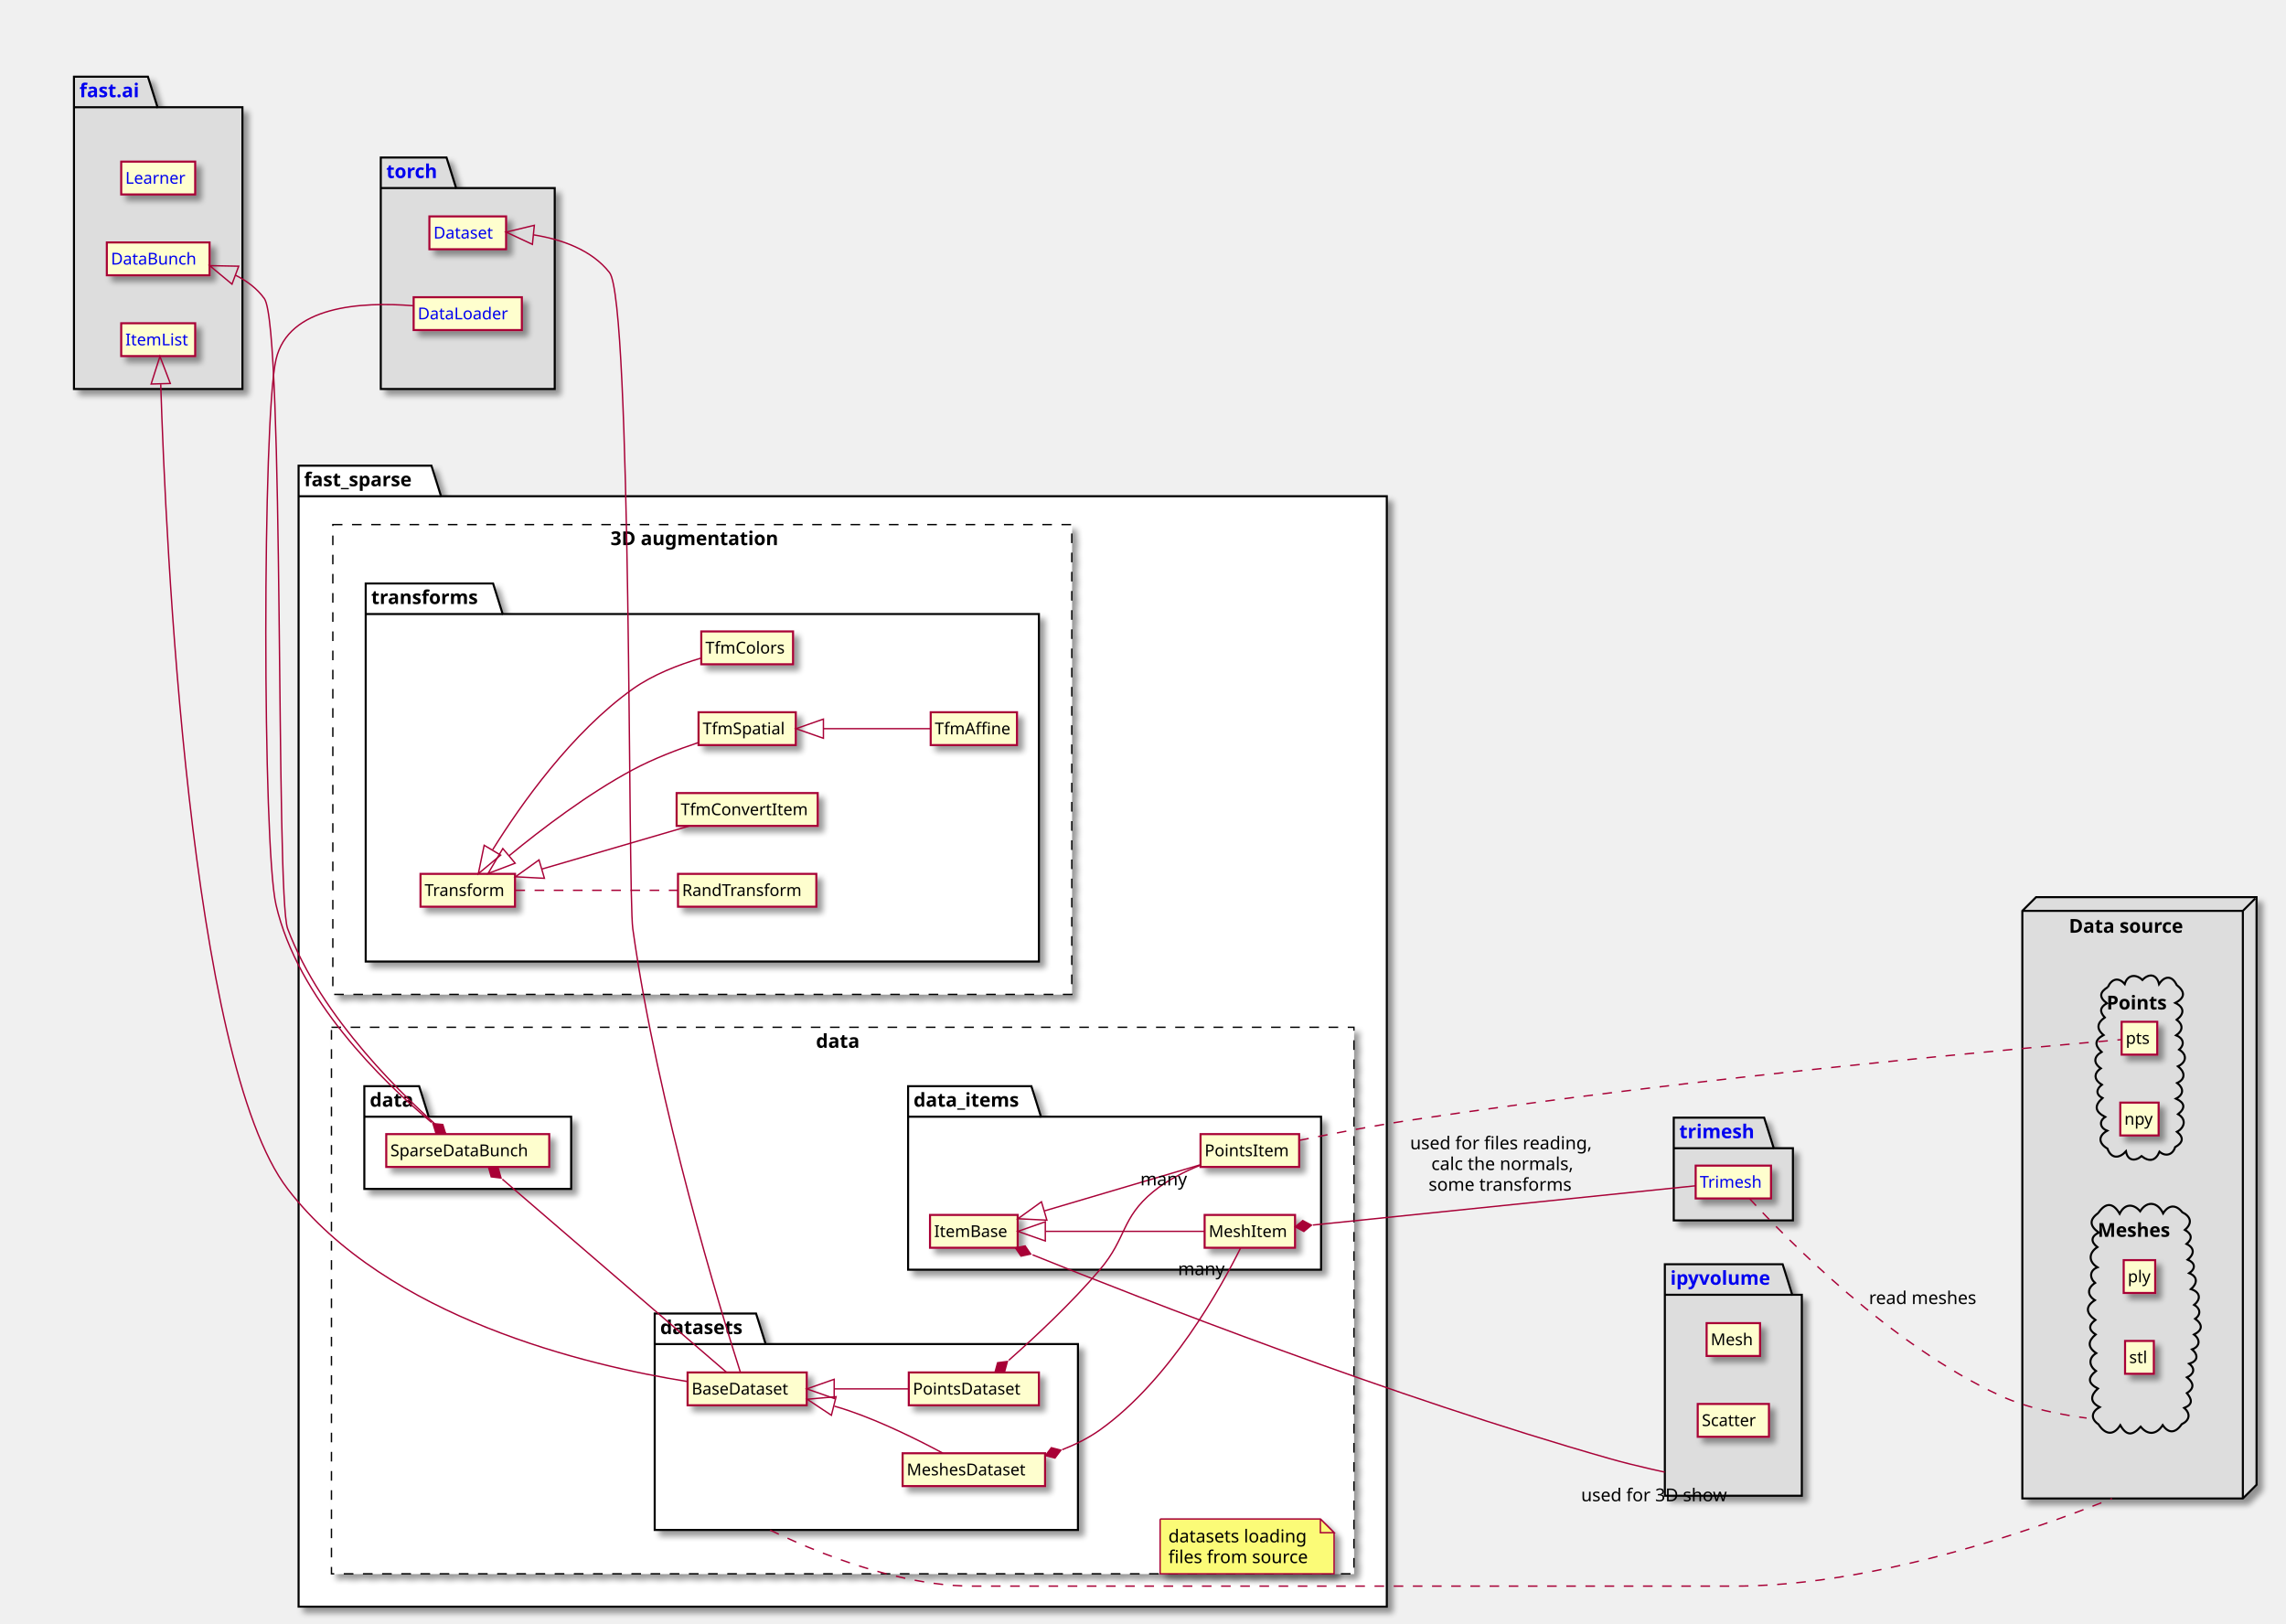
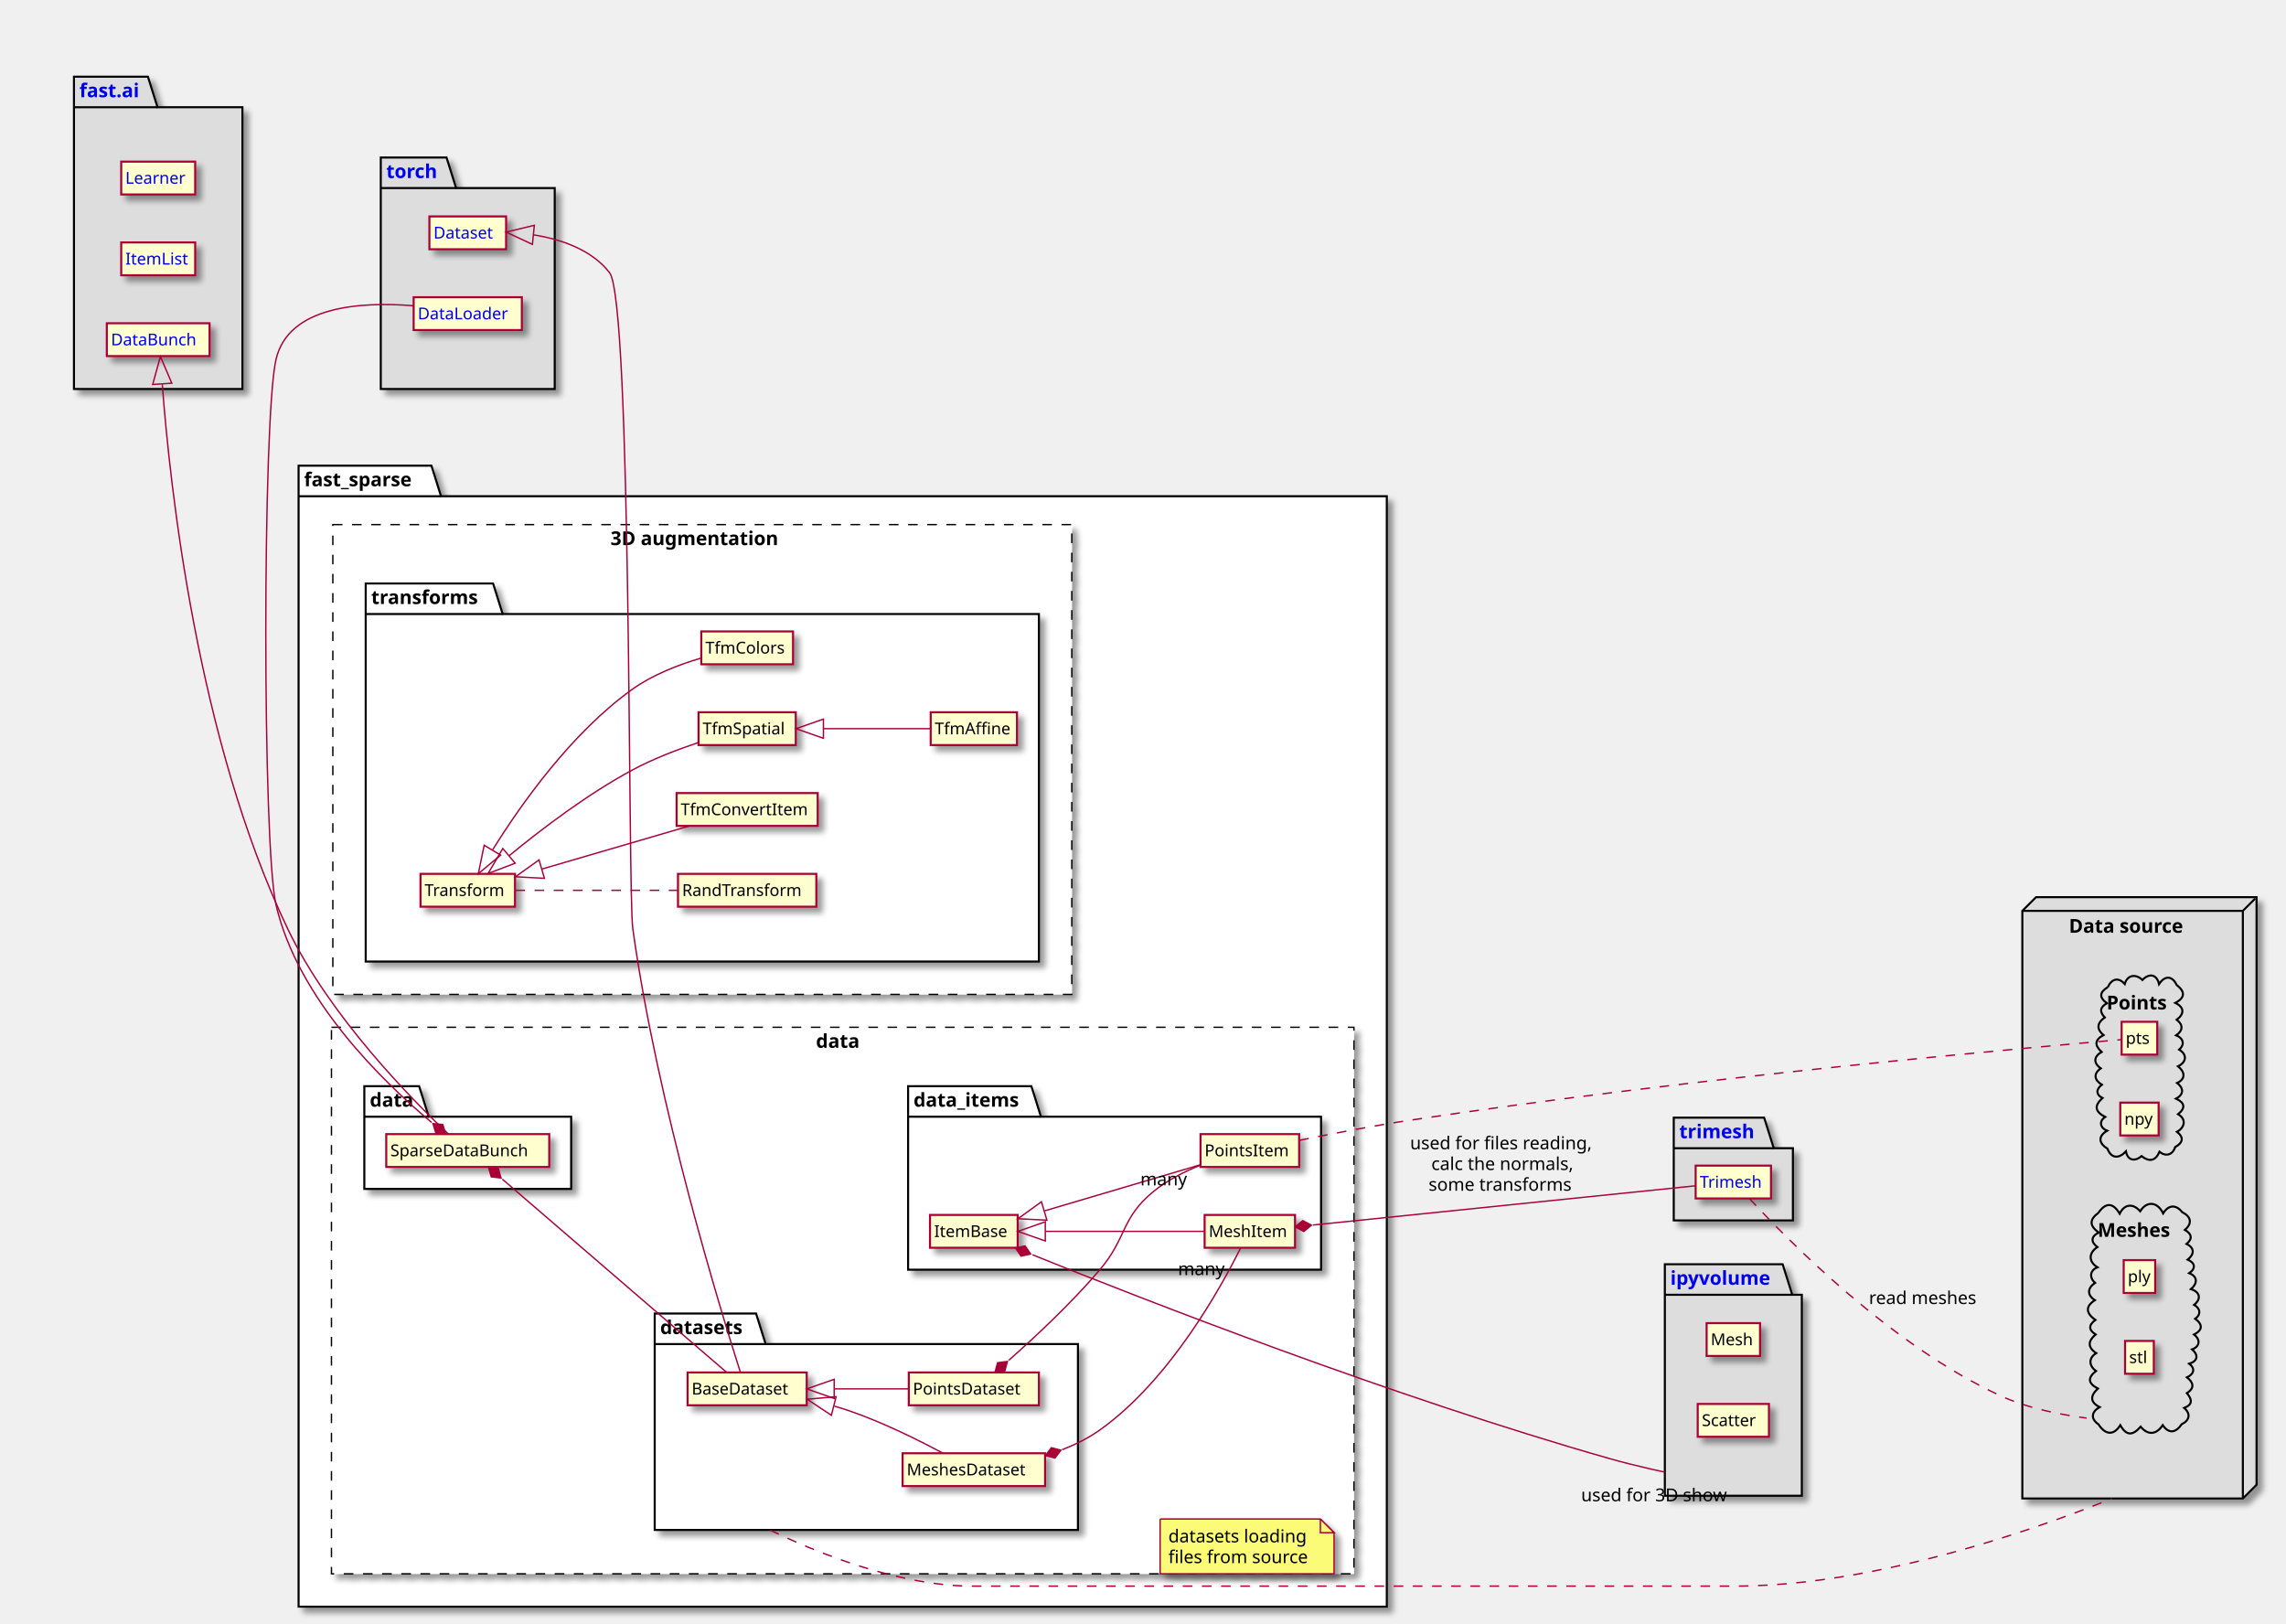
<svg xmlns="http://www.w3.org/2000/svg" xmlns:xlink="http://www.w3.org/1999/xlink" contentScriptType="application/ecmascript" contentStyleType="text/css" height="1185px" preserveAspectRatio="none" style="width:1669px;height:1185px;" version="1.1" viewBox="0 0 1669 1185" width="1669px" zoomAndPan="magnify">
  <defs>
-     <filter height="300%" id="fhhin1x4481k0" width="300%" x="-1" y="-1">
+     <filter height="300%" id="f1qk6ogz65xl6j" width="300%" x="-1" y="-1">
      <feGaussianBlur result="blurOut" stdDeviation="2.0" />
      <feColorMatrix in="blurOut" result="blurOut2" type="matrix" values="0 0 0 0 0 0 0 0 0 0 0 0 0 0 0 0 0 0 .4 0" />
      <feOffset dx="4.0" dy="4.0" in="blurOut2" result="blurOut3" />
      <feBlend in="SourceGraphic" in2="blurOut3" mode="normal" />
    </filter>
  </defs>
  <g>
-     <polygon fill="#DDDDDD" filter="url(#fhhin1x4481k0)" points="1476.5,665,1486.5,655,1647.5,655,1647.5,1084,1637.5,1094,1476.5,1094,1476.5,665" style="stroke: #000000; stroke-width: 1.5;" />
+     <polygon fill="#DDDDDD" filter="url(#f1qk6ogz65xl6j)" points="1476.5,665,1486.5,655,1647.5,655,1647.5,1084,1637.5,1094,1476.5,1094,1476.5,665" style="stroke: #000000; stroke-width: 1.5;" />
    <line style="stroke: #000000; stroke-width: 1.5;" x1="1637.5" x2="1646.5" y1="665" y2="656" />
    <line style="stroke: #000000; stroke-width: 1.5;" x1="1476.5" x2="1637.5" y1="665" y2="665" />
    <line style="stroke: #000000; stroke-width: 1.5;" x1="1637.5" x2="1637.5" y1="665" y2="1094" />
    <text fill="#000000" font-family="sans-serif" font-size="14" font-weight="bold" lengthAdjust="spacingAndGlyphs" textLength="95" x="1510.5" y="680.995">Data source</text>
    <path d="M1531.889,885.653 C1537.279,877.78 1542.639,877.742 1547.558,886.108 C1551.088,878.843 1557.422,878.396 1562.512,884.343 C1567.755,876.062 1575.527,877.831 1579.285,885.87 C1583.159,879.584 1588.614,879.158 1593.242,885.002 C1599.491,888.117 1600.953,892.995 1595.179,897.914 C1600.027,900.731 1601.114,904.247 1596.398,908.198 C1602.591,911.212 1601.979,915.835 1597.234,919.648 C1602.703,921.953 1603.336,926.078 1598.326,929.541 C1605.001,932.142 1604.127,937.338 1599.609,941.173 C1606.152,943.179 1607.376,948.215 1601.935,952.649 C1606.381,955.11 1607.212,959.667 1602.69,962.795 C1608.323,966.989 1608.244,971.034 1601.846,974.349 C1606.532,977.838 1606.364,983.036 1600.441,985.145 C1605.232,989.332 1604.657,993.683 1598.339,995.647 C1603.252,999.383 1601.453,1003.443 1596.703,1005.589 C1601.482,1009.377 1602.52,1013.379 1596.62,1017.09 C1600.347,1021.604 1601.28,1025.268 1594.673,1027.927 C1599.684,1032.227 1598.524,1037.088 1592.887,1039.784 C1588.759,1045.777 1583.724,1047.355 1578.977,1040.451 C1574.592,1047.343 1568.239,1048.172 1562.893,1041.598 C1557.2,1048.072 1552.63,1048.657 1548.011,1040.505 C1542.826,1048.826 1536.673,1047.03 1532.094,1039.882 C1526.048,1035.729 1527.024,1030.638 1532.953,1027.303 C1525.487,1023.562 1526.288,1018.716 1531.673,1013.761 C1524.549,1010.016 1523.844,1006.145 1530.275,1000.924 C1525.098,997.221 1524.589,991.472 1530.452,987.919 C1523.964,983.542 1524.383,979.052 1530.024,974.294 C1524.584,970.866 1524.943,967.295 1529.829,963.677 C1523.446,959.121 1521.845,954.15 1529.468,949.244 C1523.566,945.509 1523.976,940.254 1529.611,936.649 C1525.404,932.879 1525.625,927.489 1531.353,925.235 C1524.646,921.103 1524.836,914.687 1531.291,910.5 C1526.31,906.632 1526.545,902.734 1532.295,899.88 C1525.895,895.264 1524.922,890.651 1531.889,885.653 " fill="#DDDDDD" style="stroke: #000000; stroke-width: 1.5;" />
    <text fill="#000000" font-family="sans-serif" font-size="14" font-weight="bold" lengthAdjust="spacingAndGlyphs" textLength="61" x="1531.5" y="902.995">Meshes</text>
    <path d="M1538.948,720.665 C1541.562,714.78 1546.58,713 1551.256,718.42 C1553.263,711.452 1559.523,710.943 1564.165,715.458 C1568.961,710.411 1574.616,711.056 1576.307,718.481 C1580.277,712.311 1585.816,711.997 1589.163,719.086 C1595.356,723.991 1595.599,728.323 1588.176,732.204 C1594.878,735.448 1594.92,740.185 1589.228,744.492 C1594.078,748.229 1593.777,752.472 1588.836,755.872 C1593.861,757.877 1595.473,762.352 1590.983,766.314 C1597.178,770 1596.229,775.661 1590.13,778.486 C1594.877,782.188 1596.288,787.542 1589.524,790.671 C1594.418,794.474 1594.544,799.072 1588.694,802.095 C1595.112,805.068 1595.892,808.903 1590.183,813.465 C1596.564,817.083 1594.989,823.41 1589.398,826.295 C1594.892,830.683 1593.525,834.428 1588.054,837.501 C1586.365,843.134 1581.128,844.733 1576.651,840.838 C1573.79,847.659 1569.17,848.487 1563.54,844.068 C1558.94,848.037 1553.37,847.609 1552.163,840.563 C1547.399,845.821 1541.472,846.305 1538.618,838.571 C1532.313,834.856 1531.483,829.461 1538.42,825.544 C1533.49,823.673 1532.053,818.745 1536.986,815.47 C1529.646,811.672 1528.635,807.404 1535.036,801.664 C1529.875,799.05 1530.5,795.018 1534.554,791.947 C1529.187,788.683 1528.034,783.984 1533.782,780.001 C1528.157,776.053 1528.602,771.403 1534.37,768.014 C1529.135,763.124 1529.197,759.198 1535.792,755.67 C1530.262,751.09 1531.208,746.664 1536.68,742.845 C1532.725,738.62 1533.164,735.327 1538.241,732.461 C1532.327,728.096 1532.887,724.312 1538.948,720.665 " fill="#DDDDDD" style="stroke: #000000; stroke-width: 1.5;" />
    <text fill="#000000" font-family="sans-serif" font-size="14" font-weight="bold" lengthAdjust="spacingAndGlyphs" textLength="49" x="1538" y="736.995">Points</text>
-     <polygon fill="#FFFFFF" filter="url(#fhhin1x4481k0)" points="218,340,315,340,322,362.297,1012.5,362.297,1012.5,1173,218,1173,218,340" style="stroke: #000000; stroke-width: 1.5;" />
+     <polygon fill="#FFFFFF" filter="url(#f1qk6ogz65xl6j)" points="218,340,315,340,322,362.297,1012.5,362.297,1012.5,1173,218,1173,218,340" style="stroke: #000000; stroke-width: 1.5;" />
    <line style="stroke: #000000; stroke-width: 1.5;" x1="218" x2="322" y1="362.297" y2="362.297" />
    <text fill="#000000" font-family="sans-serif" font-size="14" font-weight="bold" lengthAdjust="spacingAndGlyphs" textLength="91" x="222" y="354.995">fast_sparse</text>
    <a href="augmentation.svg" target="_top" xlink:actuate="onRequest" xlink:show="new" xlink:title="augmentation.svg" xlink:type="simple">
-       <rect fill="#FFFFFF" filter="url(#fhhin1x4481k0)" height="343" style="stroke: #000000; stroke-width: 1.0; stroke-dasharray: 7.0,7.0;" width="539.5" x="243" y="383" />
+       <rect fill="#FFFFFF" filter="url(#f1qk6ogz65xl6j)" height="343" style="stroke: #000000; stroke-width: 1.0; stroke-dasharray: 7.0,7.0;" width="539.5" x="243" y="383" />
      <text fill="#000000" font-family="sans-serif" font-size="14" font-weight="bold" lengthAdjust="spacingAndGlyphs" textLength="134" x="445.75" y="397.995">3D augmentation</text>
    </a>
-     <polygon fill="#FFFFFF" filter="url(#fhhin1x4481k0)" points="267,426,360,426,367,448.297,758.5,448.297,758.5,702,267,702,267,426" style="stroke: #000000; stroke-width: 1.5;" />
+     <polygon fill="#FFFFFF" filter="url(#f1qk6ogz65xl6j)" points="267,426,360,426,367,448.297,758.5,448.297,758.5,702,267,702,267,426" style="stroke: #000000; stroke-width: 1.5;" />
    <line style="stroke: #000000; stroke-width: 1.5;" x1="267" x2="367" y1="448.297" y2="448.297" />
    <text fill="#000000" font-family="sans-serif" font-size="14" font-weight="bold" lengthAdjust="spacingAndGlyphs" textLength="87" x="271" y="440.995">transforms</text>
-     <rect fill="#FFFFFF" filter="url(#fhhin1x4481k0)" height="399" style="stroke: #000000; stroke-width: 1.0; stroke-dasharray: 7.0,7.0;" width="746.5" x="242" y="750" />
+     <rect fill="#FFFFFF" filter="url(#f1qk6ogz65xl6j)" height="399" style="stroke: #000000; stroke-width: 1.0; stroke-dasharray: 7.0,7.0;" width="746.5" x="242" y="750" />
    <text fill="#000000" font-family="sans-serif" font-size="14" font-weight="bold" lengthAdjust="spacingAndGlyphs" textLength="34" x="595.75" y="764.995">data</text>
-     <polygon fill="#FFFFFF" filter="url(#fhhin1x4481k0)" points="478,959,552,959,559,981.297,787,981.297,787,1117,478,1117,478,959" style="stroke: #000000; stroke-width: 1.5;" />
+     <polygon fill="#FFFFFF" filter="url(#f1qk6ogz65xl6j)" points="478,959,552,959,559,981.297,787,981.297,787,1117,478,1117,478,959" style="stroke: #000000; stroke-width: 1.5;" />
    <line style="stroke: #000000; stroke-width: 1.5;" x1="478" x2="559" y1="981.297" y2="981.297" />
    <text fill="#000000" font-family="sans-serif" font-size="14" font-weight="bold" lengthAdjust="spacingAndGlyphs" textLength="68" x="482" y="973.995">datasets</text>
-     <polygon fill="#FFFFFF" filter="url(#fhhin1x4481k0)" points="663,793,753,793,760,815.297,964.5,815.297,964.5,927,663,927,663,793" style="stroke: #000000; stroke-width: 1.5;" />
+     <polygon fill="#FFFFFF" filter="url(#f1qk6ogz65xl6j)" points="663,793,753,793,760,815.297,964.5,815.297,964.5,927,663,927,663,793" style="stroke: #000000; stroke-width: 1.5;" />
    <line style="stroke: #000000; stroke-width: 1.5;" x1="663" x2="760" y1="815.297" y2="815.297" />
    <text fill="#000000" font-family="sans-serif" font-size="14" font-weight="bold" lengthAdjust="spacingAndGlyphs" textLength="84" x="667" y="807.995">data_items</text>
-     <polygon fill="#FFFFFF" filter="url(#fhhin1x4481k0)" points="266,793,306,793,313,815.297,417,815.297,417,868,266,868,266,793" style="stroke: #000000; stroke-width: 1.5;" />
+     <polygon fill="#FFFFFF" filter="url(#f1qk6ogz65xl6j)" points="266,793,306,793,313,815.297,417,815.297,417,868,266,868,266,793" style="stroke: #000000; stroke-width: 1.5;" />
    <line style="stroke: #000000; stroke-width: 1.5;" x1="266" x2="313" y1="815.297" y2="815.297" />
    <text fill="#000000" font-family="sans-serif" font-size="14" font-weight="bold" lengthAdjust="spacingAndGlyphs" textLength="34" x="270" y="807.995">data</text>
    <g>
-       <polygon fill="#DDDDDD" filter="url(#fhhin1x4481k0)" points="54,56,108,56,115,78.297,177,78.297,177,284,54,284,54,56" style="stroke: #000000; stroke-width: 1.5;" />
+       <polygon fill="#DDDDDD" filter="url(#f1qk6ogz65xl6j)" points="54,56,108,56,115,78.297,177,78.297,177,284,54,284,54,56" style="stroke: #000000; stroke-width: 1.5;" />
      <line style="stroke: #000000; stroke-width: 1.5;" x1="54" x2="115" y1="78.297" y2="78.297" />
      <a href="https://docs.fast.ai/index.html" target="_blank" xlink:actuate="onRequest" xlink:show="new" xlink:title="https://docs.fast.ai/index.html" xlink:type="simple">
        <text fill="#0000f0" font-family="sans-serif" font-size="14" font-weight="bold" lengthAdjust="spacingAndGlyphs" textLength="48" x="58" y="70.995">fast.ai</text>
      </a>
    </g>
    <g>
-       <polygon fill="#DDDDDD" filter="url(#fhhin1x4481k0)" points="278,115,326,115,333,137.297,405,137.297,405,284,278,284,278,115" style="stroke: #000000; stroke-width: 1.5;" />
+       <polygon fill="#DDDDDD" filter="url(#f1qk6ogz65xl6j)" points="278,115,326,115,333,137.297,405,137.297,405,284,278,284,278,115" style="stroke: #000000; stroke-width: 1.5;" />
      <line style="stroke: #000000; stroke-width: 1.5;" x1="278" x2="333" y1="137.297" y2="137.297" />
      <a href="https://pytorch.org/docs/stable/index.html" target="_blank" xlink:actuate="onRequest" xlink:show="new" xlink:title="https://pytorch.org/docs/stable/index.html" xlink:type="simple">
        <text fill="#0000f0" font-family="sans-serif" font-size="14" font-weight="bold" lengthAdjust="spacingAndGlyphs" textLength="42" x="282" y="129.995">torch</text>
      </a>
    </g>
    <g>
-       <polygon fill="#DDDDDD" filter="url(#fhhin1x4481k0)" points="1222,816,1288,816,1295,838.297,1309,838.297,1309,891,1222,891,1222,816" style="stroke: #000000; stroke-width: 1.5;" />
+       <polygon fill="#DDDDDD" filter="url(#f1qk6ogz65xl6j)" points="1222,816,1288,816,1295,838.297,1309,838.297,1309,891,1222,891,1222,816" style="stroke: #000000; stroke-width: 1.5;" />
      <line style="stroke: #000000; stroke-width: 1.5;" x1="1222" x2="1295" y1="838.297" y2="838.297" />
      <a href="https://github.com/mikedh/trimesh" target="_blank" xlink:actuate="onRequest" xlink:show="new" xlink:title="https://github.com/mikedh/trimesh" xlink:type="simple">
        <text fill="#0000f0" font-family="sans-serif" font-size="14" font-weight="bold" lengthAdjust="spacingAndGlyphs" textLength="60" x="1226" y="830.995">trimesh</text>
      </a>
    </g>
    <g>
-       <polygon fill="#DDDDDD" filter="url(#fhhin1x4481k0)" points="1215.5,923,1301.5,923,1308.5,945.297,1315.5,945.297,1315.5,1092,1215.5,1092,1215.5,923" style="stroke: #000000; stroke-width: 1.5;" />
+       <polygon fill="#DDDDDD" filter="url(#f1qk6ogz65xl6j)" points="1215.5,923,1301.5,923,1308.5,945.297,1315.5,945.297,1315.5,1092,1215.5,1092,1215.5,923" style="stroke: #000000; stroke-width: 1.5;" />
      <line style="stroke: #000000; stroke-width: 1.5;" x1="1215.5" x2="1308.5" y1="945.297" y2="945.297" />
      <a href="https://ipyvolume.readthedocs.io/en/latest/#" target="_blank" xlink:actuate="onRequest" xlink:show="new" xlink:title="https://ipyvolume.readthedocs.io/en/latest/#" xlink:type="simple">
        <text fill="#0000f0" font-family="sans-serif" font-size="14" font-weight="bold" lengthAdjust="spacingAndGlyphs" textLength="80" x="1219.5" y="937.995">ipyvolume</text>
      </a>
    </g>
-     <rect fill="#FEFECE" filter="url(#fhhin1x4481k0)" height="23.969" id="ply" style="stroke: #A80036; stroke-width: 1.5;" width="23" x="1550.5" y="920" />
+     <rect fill="#FEFECE" filter="url(#f1qk6ogz65xl6j)" height="23.969" id="ply" style="stroke: #A80036; stroke-width: 1.5;" width="23" x="1550.5" y="920" />
    <text fill="#000000" font-family="sans-serif" font-size="12" lengthAdjust="spacingAndGlyphs" textLength="17" x="1553.5" y="936.139">ply</text>
-     <rect fill="#FEFECE" filter="url(#fhhin1x4481k0)" height="23.969" id="stl" style="stroke: #A80036; stroke-width: 1.5;" width="21" x="1551.5" y="979" />
+     <rect fill="#FEFECE" filter="url(#f1qk6ogz65xl6j)" height="23.969" id="stl" style="stroke: #A80036; stroke-width: 1.5;" width="21" x="1551.5" y="979" />
    <text fill="#000000" font-family="sans-serif" font-size="12" lengthAdjust="spacingAndGlyphs" textLength="15" x="1554.5" y="995.139">stl</text>
-     <rect fill="#FEFECE" filter="url(#fhhin1x4481k0)" height="23.969" id="pts" style="stroke: #A80036; stroke-width: 1.5;" width="26" x="1549" y="746" />
+     <rect fill="#FEFECE" filter="url(#f1qk6ogz65xl6j)" height="23.969" id="pts" style="stroke: #A80036; stroke-width: 1.5;" width="26" x="1549" y="746" />
    <text fill="#000000" font-family="sans-serif" font-size="12" lengthAdjust="spacingAndGlyphs" textLength="20" x="1552" y="762.139">pts</text>
-     <rect fill="#FEFECE" filter="url(#fhhin1x4481k0)" height="23.969" id="npy" style="stroke: #A80036; stroke-width: 1.5;" width="28" x="1548" y="805" />
+     <rect fill="#FEFECE" filter="url(#f1qk6ogz65xl6j)" height="23.969" id="npy" style="stroke: #A80036; stroke-width: 1.5;" width="28" x="1548" y="805" />
    <text fill="#000000" font-family="sans-serif" font-size="12" lengthAdjust="spacingAndGlyphs" textLength="22" x="1551" y="821.139">npy</text>
-     <rect fill="#FEFECE" filter="url(#fhhin1x4481k0)" height="23.969" id="TfmConvertItem" style="stroke: #A80036; stroke-width: 1.5;" width="103" x="494" y="579" />
+     <rect fill="#FEFECE" filter="url(#f1qk6ogz65xl6j)" height="23.969" id="TfmConvertItem" style="stroke: #A80036; stroke-width: 1.5;" width="103" x="494" y="579" />
    <text fill="#000000" font-family="sans-serif" font-size="12" lengthAdjust="spacingAndGlyphs" textLength="97" x="497" y="595.139">TfmConvertItem</text>
-     <rect fill="#FEFECE" filter="url(#fhhin1x4481k0)" height="23.969" id="TfmSpatial" style="stroke: #A80036; stroke-width: 1.5;" width="71" x="510" y="520" />
+     <rect fill="#FEFECE" filter="url(#f1qk6ogz65xl6j)" height="23.969" id="TfmSpatial" style="stroke: #A80036; stroke-width: 1.5;" width="71" x="510" y="520" />
    <text fill="#000000" font-family="sans-serif" font-size="12" lengthAdjust="spacingAndGlyphs" textLength="65" x="513" y="536.139">TfmSpatial</text>
-     <rect fill="#FEFECE" filter="url(#fhhin1x4481k0)" height="23.969" id="TfmAffine" style="stroke: #A80036; stroke-width: 1.5;" width="63" x="679.5" y="520" />
+     <rect fill="#FEFECE" filter="url(#f1qk6ogz65xl6j)" height="23.969" id="TfmAffine" style="stroke: #A80036; stroke-width: 1.5;" width="63" x="679.5" y="520" />
    <text fill="#000000" font-family="sans-serif" font-size="12" lengthAdjust="spacingAndGlyphs" textLength="57" x="682.5" y="536.139">TfmAffine</text>
-     <rect fill="#FEFECE" filter="url(#fhhin1x4481k0)" height="23.969" id="TfmColors" style="stroke: #A80036; stroke-width: 1.5;" width="67" x="512" y="461" />
+     <rect fill="#FEFECE" filter="url(#f1qk6ogz65xl6j)" height="23.969" id="TfmColors" style="stroke: #A80036; stroke-width: 1.5;" width="67" x="512" y="461" />
    <text fill="#000000" font-family="sans-serif" font-size="12" lengthAdjust="spacingAndGlyphs" textLength="61" x="515" y="477.139">TfmColors</text>
-     <rect fill="#FEFECE" filter="url(#fhhin1x4481k0)" height="23.969" id="Transform" style="stroke: #A80036; stroke-width: 1.5;" width="69" x="307" y="638" />
+     <rect fill="#FEFECE" filter="url(#f1qk6ogz65xl6j)" height="23.969" id="Transform" style="stroke: #A80036; stroke-width: 1.5;" width="69" x="307" y="638" />
    <text fill="#000000" font-family="sans-serif" font-size="12" lengthAdjust="spacingAndGlyphs" textLength="63" x="310" y="654.139">Transform</text>
-     <rect fill="#FEFECE" filter="url(#fhhin1x4481k0)" height="23.969" id="RandTransform" style="stroke: #A80036; stroke-width: 1.5;" width="101" x="495" y="638" />
+     <rect fill="#FEFECE" filter="url(#f1qk6ogz65xl6j)" height="23.969" id="RandTransform" style="stroke: #A80036; stroke-width: 1.5;" width="101" x="495" y="638" />
    <text fill="#000000" font-family="sans-serif" font-size="12" lengthAdjust="spacingAndGlyphs" textLength="95" x="498" y="654.139">RandTransform</text>
-     <rect fill="#FEFECE" filter="url(#fhhin1x4481k0)" height="23.969" id="BaseDataset" style="stroke: #A80036; stroke-width: 1.5;" width="87" x="502" y="1002" />
+     <rect fill="#FEFECE" filter="url(#f1qk6ogz65xl6j)" height="23.969" id="BaseDataset" style="stroke: #A80036; stroke-width: 1.5;" width="87" x="502" y="1002" />
    <text fill="#000000" font-family="sans-serif" font-size="12" lengthAdjust="spacingAndGlyphs" textLength="81" x="505" y="1018.139">BaseDataset</text>
-     <rect fill="#FEFECE" filter="url(#fhhin1x4481k0)" height="23.969" id="PointsDataset" style="stroke: #A80036; stroke-width: 1.5;" width="95" x="663.5" y="1002" />
+     <rect fill="#FEFECE" filter="url(#f1qk6ogz65xl6j)" height="23.969" id="PointsDataset" style="stroke: #A80036; stroke-width: 1.5;" width="95" x="663.5" y="1002" />
    <text fill="#000000" font-family="sans-serif" font-size="12" lengthAdjust="spacingAndGlyphs" textLength="89" x="666.5" y="1018.139">PointsDataset</text>
-     <rect fill="#FEFECE" filter="url(#fhhin1x4481k0)" height="23.969" id="MeshesDataset" style="stroke: #A80036; stroke-width: 1.5;" width="104" x="659" y="1061" />
+     <rect fill="#FEFECE" filter="url(#f1qk6ogz65xl6j)" height="23.969" id="MeshesDataset" style="stroke: #A80036; stroke-width: 1.5;" width="104" x="659" y="1061" />
    <text fill="#000000" font-family="sans-serif" font-size="12" lengthAdjust="spacingAndGlyphs" textLength="98" x="662" y="1077.139">MeshesDataset</text>
-     <rect fill="#FEFECE" filter="url(#fhhin1x4481k0)" height="23.969" id="ItemBase" style="stroke: #A80036; stroke-width: 1.5;" width="64" x="679" y="887" />
+     <rect fill="#FEFECE" filter="url(#f1qk6ogz65xl6j)" height="23.969" id="ItemBase" style="stroke: #A80036; stroke-width: 1.5;" width="64" x="679" y="887" />
    <text fill="#000000" font-family="sans-serif" font-size="12" lengthAdjust="spacingAndGlyphs" textLength="58" x="682" y="903.139">ItemBase</text>
-     <rect fill="#FEFECE" filter="url(#fhhin1x4481k0)" height="23.969" id="MeshItem" style="stroke: #A80036; stroke-width: 1.5;" width="66" x="879.5" y="887" />
+     <rect fill="#FEFECE" filter="url(#f1qk6ogz65xl6j)" height="23.969" id="MeshItem" style="stroke: #A80036; stroke-width: 1.5;" width="66" x="879.5" y="887" />
    <text fill="#000000" font-family="sans-serif" font-size="12" lengthAdjust="spacingAndGlyphs" textLength="60" x="882.5" y="903.139">MeshItem</text>
-     <rect fill="#FEFECE" filter="url(#fhhin1x4481k0)" height="23.969" id="PointsItem" style="stroke: #A80036; stroke-width: 1.5;" width="72" x="876.5" y="828" />
+     <rect fill="#FEFECE" filter="url(#f1qk6ogz65xl6j)" height="23.969" id="PointsItem" style="stroke: #A80036; stroke-width: 1.5;" width="72" x="876.5" y="828" />
    <text fill="#000000" font-family="sans-serif" font-size="12" lengthAdjust="spacingAndGlyphs" textLength="66" x="879.5" y="844.139">PointsItem</text>
-     <rect fill="#FEFECE" filter="url(#fhhin1x4481k0)" height="23.969" id="SparseDataBunch" style="stroke: #A80036; stroke-width: 1.5;" width="119" x="282" y="828" />
+     <rect fill="#FEFECE" filter="url(#f1qk6ogz65xl6j)" height="23.969" id="SparseDataBunch" style="stroke: #A80036; stroke-width: 1.5;" width="119" x="282" y="828" />
    <text fill="#000000" font-family="sans-serif" font-size="12" lengthAdjust="spacingAndGlyphs" textLength="113" x="285" y="844.139">SparseDataBunch</text>
    <g>
-       <rect fill="#FEFECE" filter="url(#fhhin1x4481k0)" height="23.969" id="Learner" style="stroke: #A80036; stroke-width: 1.5;" width="54" x="88.5" y="118" />
+       <rect fill="#FEFECE" filter="url(#f1qk6ogz65xl6j)" height="23.969" id="Learner" style="stroke: #A80036; stroke-width: 1.5;" width="54" x="88.5" y="118" />
      <a href="https://docs.fast.ai/basic_train.html#Learner" target="_blank" xlink:actuate="onRequest" xlink:show="new" xlink:title="https://docs.fast.ai/basic_train.html#Learner" xlink:type="simple">
        <text fill="#0000f0" font-family="sans-serif" font-size="12" lengthAdjust="spacingAndGlyphs" textLength="48" x="91.5" y="134.139">Learner</text>
      </a>
    </g>
    <g>
-       <rect fill="#FEFECE" filter="url(#fhhin1x4481k0)" height="23.969" id="ItemList" style="stroke: #A80036; stroke-width: 1.5;" width="54" x="88.5" y="236" />
+       <rect fill="#FEFECE" filter="url(#f1qk6ogz65xl6j)" height="23.969" id="ItemList" style="stroke: #A80036; stroke-width: 1.5;" width="54" x="88.5" y="177" />
      <a href="https://docs.fast.ai/data_block.html#ItemList" target="_blank" xlink:actuate="onRequest" xlink:show="new" xlink:title="https://docs.fast.ai/data_block.html#ItemList" xlink:type="simple">
-         <text fill="#0000f0" font-family="sans-serif" font-size="12" lengthAdjust="spacingAndGlyphs" textLength="48" x="91.5" y="252.139">ItemList</text>
+         <text fill="#0000f0" font-family="sans-serif" font-size="12" lengthAdjust="spacingAndGlyphs" textLength="48" x="91.5" y="193.139">ItemList</text>
      </a>
    </g>
    <g>
-       <rect fill="#FEFECE" filter="url(#fhhin1x4481k0)" height="23.969" id="DataBunch" style="stroke: #A80036; stroke-width: 1.5;" width="75" x="78" y="177" />
+       <rect fill="#FEFECE" filter="url(#f1qk6ogz65xl6j)" height="23.969" id="DataBunch" style="stroke: #A80036; stroke-width: 1.5;" width="75" x="78" y="236" />
      <a href="https://docs.fast.ai/basic_data.html#DataBunch" target="_blank" xlink:actuate="onRequest" xlink:show="new" xlink:title="https://docs.fast.ai/basic_data.html#DataBunch" xlink:type="simple">
-         <text fill="#0000f0" font-family="sans-serif" font-size="12" lengthAdjust="spacingAndGlyphs" textLength="69" x="81" y="193.139">DataBunch</text>
+         <text fill="#0000f0" font-family="sans-serif" font-size="12" lengthAdjust="spacingAndGlyphs" textLength="69" x="81" y="252.139">DataBunch</text>
      </a>
    </g>
    <g>
-       <rect fill="#FEFECE" filter="url(#fhhin1x4481k0)" height="23.969" id="Dataset" style="stroke: #A80036; stroke-width: 1.5;" width="56" x="313.5" y="158" />
+       <rect fill="#FEFECE" filter="url(#f1qk6ogz65xl6j)" height="23.969" id="Dataset" style="stroke: #A80036; stroke-width: 1.5;" width="56" x="313.5" y="158" />
      <a href="https://pytorch.org/docs/stable/data.html#torch.utils.data.Dataset" target="_blank" xlink:actuate="onRequest" xlink:show="new" xlink:title="https://pytorch.org/docs/stable/data.html#torch.utils.data.Dataset" xlink:type="simple">
        <text fill="#0000f0" font-family="sans-serif" font-size="12" lengthAdjust="spacingAndGlyphs" textLength="50" x="316.5" y="174.139">Dataset</text>
      </a>
    </g>
    <g>
-       <rect fill="#FEFECE" filter="url(#fhhin1x4481k0)" height="23.969" id="DataLoader" style="stroke: #A80036; stroke-width: 1.5;" width="79" x="302" y="217" />
+       <rect fill="#FEFECE" filter="url(#f1qk6ogz65xl6j)" height="23.969" id="DataLoader" style="stroke: #A80036; stroke-width: 1.5;" width="79" x="302" y="217" />
      <a href="https://pytorch.org/docs/stable/data.html#torch.utils.data.DataLoader" target="_blank" xlink:actuate="onRequest" xlink:show="new" xlink:title="https://pytorch.org/docs/stable/data.html#torch.utils.data.DataLoader" xlink:type="simple">
        <text fill="#0000f0" font-family="sans-serif" font-size="12" lengthAdjust="spacingAndGlyphs" textLength="73" x="305" y="233.139">DataLoader</text>
      </a>
    </g>
    <g>
-       <rect fill="#FEFECE" filter="url(#fhhin1x4481k0)" height="23.969" id="Trimesh" style="stroke: #A80036; stroke-width: 1.5;" width="55" x="1238" y="851" />
+       <rect fill="#FEFECE" filter="url(#f1qk6ogz65xl6j)" height="23.969" id="Trimesh" style="stroke: #A80036; stroke-width: 1.5;" width="55" x="1238" y="851" />
      <a href="https://trimsh.org/trimesh.html#trimesh.base.Trimesh" target="_blank" xlink:actuate="onRequest" xlink:show="new" xlink:title="https://trimsh.org/trimesh.html#trimesh.base.Trimesh" xlink:type="simple">
        <text fill="#0000f0" font-family="sans-serif" font-size="12" lengthAdjust="spacingAndGlyphs" textLength="49" x="1241" y="867.139">Trimesh</text>
      </a>
    </g>
-     <rect fill="#FEFECE" filter="url(#fhhin1x4481k0)" height="23.969" id="Mesh" style="stroke: #A80036; stroke-width: 1.5;" width="39" x="1246" y="966" />
+     <rect fill="#FEFECE" filter="url(#f1qk6ogz65xl6j)" height="23.969" id="Mesh" style="stroke: #A80036; stroke-width: 1.5;" width="39" x="1246" y="966" />
    <text fill="#000000" font-family="sans-serif" font-size="12" lengthAdjust="spacingAndGlyphs" textLength="33" x="1249" y="982.139">Mesh</text>
-     <rect fill="#FEFECE" filter="url(#fhhin1x4481k0)" height="23.969" id="Scatter" style="stroke: #A80036; stroke-width: 1.5;" width="52" x="1239.5" y="1025" />
+     <rect fill="#FEFECE" filter="url(#f1qk6ogz65xl6j)" height="23.969" id="Scatter" style="stroke: #A80036; stroke-width: 1.5;" width="52" x="1239.5" y="1025" />
    <text fill="#000000" font-family="sans-serif" font-size="12" lengthAdjust="spacingAndGlyphs" textLength="46" x="1242.5" y="1041.139">Scatter</text>
    <path d="M376.31,650 C408.657,650 457.83,650 494.665,650 " fill="none" id="Transform-RandTransform" style="stroke: #A80036; stroke-width: 1.0; stroke-dasharray: 7.0,7.0;" />
    <path d="M395.873,634.411 C429.486,624.593 472.227,612.109 503.239,603.052 " fill="none" id="Transform-TfmConvertItem" style="stroke: #A80036; stroke-width: 1.0;" />
    <polygon fill="none" points="397.471,641.237,376.31,640.125,393.546,627.798,397.471,641.237" style="stroke: #A80036; stroke-width: 1.0;" />
    <path d="M371.828,624.676 C395.089,605.54 429.061,579.644 462,562 C477.047,553.94 494.719,547.191 509.839,542.147 " fill="none" id="Transform-TfmSpatial" style="stroke: #A80036; stroke-width: 1.0;" />
    <polygon fill="none" points="376.126,630.207,356.321,637.742,367.105,619.502,376.126,630.207" style="stroke: #A80036; stroke-width: 1.0;" />
    <path d="M601.32,532 C627.283,532 657.325,532 679.235,532 " fill="none" id="TfmSpatial-TfmAffine" style="stroke: #A80036; stroke-width: 1.0;" />
    <polygon fill="none" points="601.174,539,581.174,532,601.174,525,601.174,539" style="stroke: #A80036; stroke-width: 1.0;" />
    <path d="M359.763,620.276 C380.275,587.354 417.396,534.742 462,503 C476.776,492.484 495.642,485.263 511.602,480.545 " fill="none" id="Transform-TfmColors" style="stroke: #A80036; stroke-width: 1.0;" />
    <polygon fill="none" points="365.505,624.311,349.219,637.868,353.497,617.114,365.505,624.311" style="stroke: #A80036; stroke-width: 1.0;" />
    <path d="M609.313,1014 C627.287,1014 646.553,1014 663.371,1014 " fill="none" id="BaseDataset-PointsDataset" style="stroke: #A80036; stroke-width: 1.0;" />
    <polygon fill="none" points="609.031,1021,589.031,1014,609.031,1007,609.031,1021" style="stroke: #A80036; stroke-width: 1.0;" />
    <path d="M609.171,1026.604 C612.859,1027.667 616.492,1028.798 620,1030 C644.246,1038.306 670.538,1051.38 688.407,1060.933 " fill="none" id="BaseDataset-MeshesDataset" style="stroke: #A80036; stroke-width: 1.0;" />
    <polygon fill="none" points="606.992,1033.273,589.325,1021.575,610.431,1019.702,606.992,1033.273" style="stroke: #A80036; stroke-width: 1.0;" />
    <path d="M763.42,899 C799.97,899 847.935,899 879.225,899 " fill="none" id="ItemBase-MeshItem" style="stroke: #A80036; stroke-width: 1.0;" />
    <polygon fill="none" points="763.172,906,743.172,899,763.172,892,763.172,906" style="stroke: #A80036; stroke-width: 1.0;" />
    <path d="M762.591,884.038 C798.08,873.543 844.639,859.773 876.178,850.446 " fill="none" id="ItemBase-PointsItem" style="stroke: #A80036; stroke-width: 1.0;" />
    <polygon fill="none" points="764.336,890.822,743.172,889.781,760.366,877.397,764.336,890.822" style="stroke: #A80036; stroke-width: 1.0;" />
    <path d="M736.473,993.135 C755.603,976.247 782.327,951.348 803,927 C822.867,903.601 818.309,889.518 842,870 C852.042,861.727 864.711,855.366 876.473,850.676 " fill="none" id="PointsDataset-PointsItem" style="stroke: #A80036; stroke-width: 1.0;" />
    <polygon fill="#A80036" points="726.452,1001.863,733.604,1000.939,735.501,993.982,728.35,994.906,726.452,1001.863" style="stroke: #A80036; stroke-width: 1.0;" />
    <text fill="#000000" font-family="sans-serif" font-size="13" lengthAdjust="spacingAndGlyphs" textLength="36" x="832.538" y="865.424">many</text>
    <path d="M775.535,1058.395 C785.225,1054.607 794.736,1049.881 803,1044 C854.491,1007.36 892.012,938.868 905.758,911.129 " fill="none" id="MeshesDataset-MeshItem" style="stroke: #A80036; stroke-width: 1.0;" />
    <polygon fill="#A80036" points="763.246,1062.706,770.232,1064.494,774.569,1058.733,767.583,1056.945,763.246,1062.706" style="stroke: #A80036; stroke-width: 1.0;" />
    <text fill="#000000" font-family="sans-serif" font-size="13" lengthAdjust="spacingAndGlyphs" textLength="36" x="860.016" y="930.957">many</text>
    <path d="M366.75,860.888 C409.32,897.558 496.209,972.403 530.311,1001.778 " fill="none" id="SparseDataBunch-BaseDataset" style="stroke: #A80036; stroke-width: 1.0;" />
    <polygon fill="#A80036" points="356.704,852.235,358.64,859.182,365.796,860.067,363.861,853.12,356.704,852.235" style="stroke: #A80036; stroke-width: 1.0;" />
-     <path d="M117.351,280.522 C120.939,394.55 138.158,774.367 210,868 C282.611,962.635 429.311,997.038 501.873,1008.62 " fill="none" id="ItemList-BaseDataset" style="stroke: #A80036; stroke-width: 1.0;" />
-     <polygon fill="none" points="110.344,280.368,116.772,260.176,124.338,279.969,110.344,280.368" style="stroke: #A80036; stroke-width: 1.0;" />
    <path d="M389.563,171.47 C409.839,174.71 431.867,182.26 445,199 C461.437,219.949 458.334,651.626 462,678 C479.946,807.102 526.746,958.759 540.589,1001.971 " fill="none" id="Dataset-BaseDataset" style="stroke: #A80036; stroke-width: 1.0;" />
    <polygon fill="none" points="388.709,178.42,369.512,169.45,390.113,164.49,388.709,178.42" style="stroke: #A80036; stroke-width: 1.0;" />
    <path d="M1277.35,875.125 C1304.78,904.94 1380.43,982.082 1460.5,1019 C1470.66,1023.684 1481.906,1027.214 1493.087,1029.873 C1498.678,1031.203 1504.253,1032.315 1509.668,1033.245 C1512.376,1033.71 1515.044,1034.129 1517.653,1034.508 C1518.958,1034.697 1520.249,1034.876 1521.523,1035.045 C1522.159,1035.13 1522.792,1035.212 1523.42,1035.292 " fill="none" id="Trimesh-Meshes" style="stroke: #A80036; stroke-width: 1.0; stroke-dasharray: 7.0,7.0;" />
    <text fill="#000000" font-family="sans-serif" font-size="13" lengthAdjust="spacingAndGlyphs" textLength="84" x="1364.5" y="952.067">read meshes</text>
    <path d="M958.562,894.378 C1032.74,886.77 1178.28,871.843 1237.99,865.719 " fill="none" id="MeshItem-Trimesh" style="stroke: #A80036; stroke-width: 1.0;" />
    <polygon fill="#A80036" points="945.579,895.71,951.956,899.077,957.516,894.485,951.139,891.118,945.579,895.71" style="stroke: #A80036; stroke-width: 1.0;" />
    <text fill="#000000" font-family="sans-serif" font-size="13" lengthAdjust="spacingAndGlyphs" textLength="137" x="1029.5" y="839.067">used for files reading,</text>
    <text fill="#000000" font-family="sans-serif" font-size="13" lengthAdjust="spacingAndGlyphs" textLength="110" x="1045" y="854.2">calc the normals,</text>
    <text fill="#000000" font-family="sans-serif" font-size="13" lengthAdjust="spacingAndGlyphs" textLength="110" x="1043" y="869.332">some transforms</text>
    <path d="M753.857,916.129 C834.401,948.608 1017.02,1019.922 1175.5,1065 C1184.922,1067.68 1195.001,1070.176 1204.866,1072.421 C1207.332,1072.982 1209.785,1073.527 1212.21,1074.056 C1212.817,1074.188 1213.422,1074.319 1214.024,1074.449 C1214.326,1074.514 1214.627,1074.579 1214.927,1074.643 C1215.078,1074.675 1215.228,1074.708 1215.378,1074.74 " fill="none" id="ItemBase-ipyvolume" style="stroke: #A80036; stroke-width: 1.0;" />
    <polygon fill="#A80036" points="741.376,911.077,745.436,917.036,752.499,915.58,748.439,909.621,741.376,911.077" style="stroke: #A80036; stroke-width: 1.0;" />
    <text fill="#000000" font-family="sans-serif" font-size="13" lengthAdjust="spacingAndGlyphs" textLength="110" x="1154.36" y="1096.044">used for 3D show</text>
    <path d="M948.611,832.557 C971.324,827.923 1001.57,822.087 1028.5,818 C1235.91,786.523 1491.1,763.945 1548.96,759.012 " fill="none" id="PointsItem-pts" style="stroke: #A80036; stroke-width: 1.0; stroke-dasharray: 7.0,7.0;" />
    <path d="M562.279,1117.095 C562.427,1117.167 562.577,1117.239 562.727,1117.312 C572.34,1121.972 585.686,1128.046 601.281,1134.074 C632.471,1146.13 672.663,1158 710,1158 C710,1158 710,1158 1266.5,1158 C1332.82,1158 1405.197,1140.558 1461.604,1122.843 C1489.807,1113.986 1514.017,1105.061 1531.481,1098.214 C1533.664,1097.358 1535.742,1096.534 1537.708,1095.747 C1538.692,1095.354 1539.648,1094.97 1540.575,1094.595 C1541.039,1094.408 1541.495,1094.223 1541.945,1094.041 " fill="none" id="datasets-Data source" style="stroke: #A80036; stroke-width: 1.0; stroke-dasharray: 7.0,7.0;" />
-     <path d="M847,1109 L847,1149 L974,1149 L974,1119 L964,1109 L847,1109 " fill="#FBFB77" filter="url(#fhhin1x4481k0)" style="stroke: #A80036; stroke-width: 1.0;" />
+     <path d="M847,1109 L847,1149 L974,1149 L974,1119 L964,1109 L847,1109 " fill="#FBFB77" filter="url(#f1qk6ogz65xl6j)" style="stroke: #A80036; stroke-width: 1.0;" />
    <path d="M964,1109 L964,1119 L974,1119 L964,1109 " fill="#FBFB77" style="stroke: #A80036; stroke-width: 1.0;" />
    <text fill="#000000" font-family="sans-serif" font-size="13" lengthAdjust="spacingAndGlyphs" textLength="106" x="853" y="1126.067">datasets loading</text>
    <text fill="#000000" font-family="sans-serif" font-size="13" lengthAdjust="spacingAndGlyphs" textLength="106" x="853" y="1141.2">files from source</text>
-     <path d="M172.148,201.032 C180.295,205.133 187.709,210.63 193,218 C207.915,238.773 201.05,654.044 210,678 C234.52,743.633 296.82,802.824 325.559,827.645 " fill="none" id="DataBunch-SparseDataBunch" style="stroke: #A80036; stroke-width: 1.0;" />
-     <polygon fill="none" points="169.383,207.472,153.078,193.939,174.263,194.35,169.383,207.472" style="stroke: #A80036; stroke-width: 1.0;" />
+     <path d="M118.473,280.564 C124.023,354.62 143.964,539.927 210,678 C240.542,741.858 300.813,802.895 327.388,827.998 " fill="none" id="DataBunch-SparseDataBunch" style="stroke: #A80036; stroke-width: 1.0;" />
+     <polygon fill="none" points="111.467,280.708,117.117,260.285,125.436,279.773,111.467,280.708" style="stroke: #A80036; stroke-width: 1.0;" />
    <path d="M315.143,819.526 C279.161,789.416 217.316,729.262 201.5,660.5 C191.587,617.403 191.587,305.597 201.5,262.5 C210.519,223.287 263.567,220.147 301.697,223.216 " fill="none" id="SparseDataBunch-DataLoader" style="stroke: #A80036; stroke-width: 1.0;" />
    <polygon fill="#A80036" points="325.4,827.882,323.275,820.991,316.097,820.302,318.222,827.193,325.4,827.882" style="stroke: #A80036; stroke-width: 1.0;" />
  </g>
</svg>
